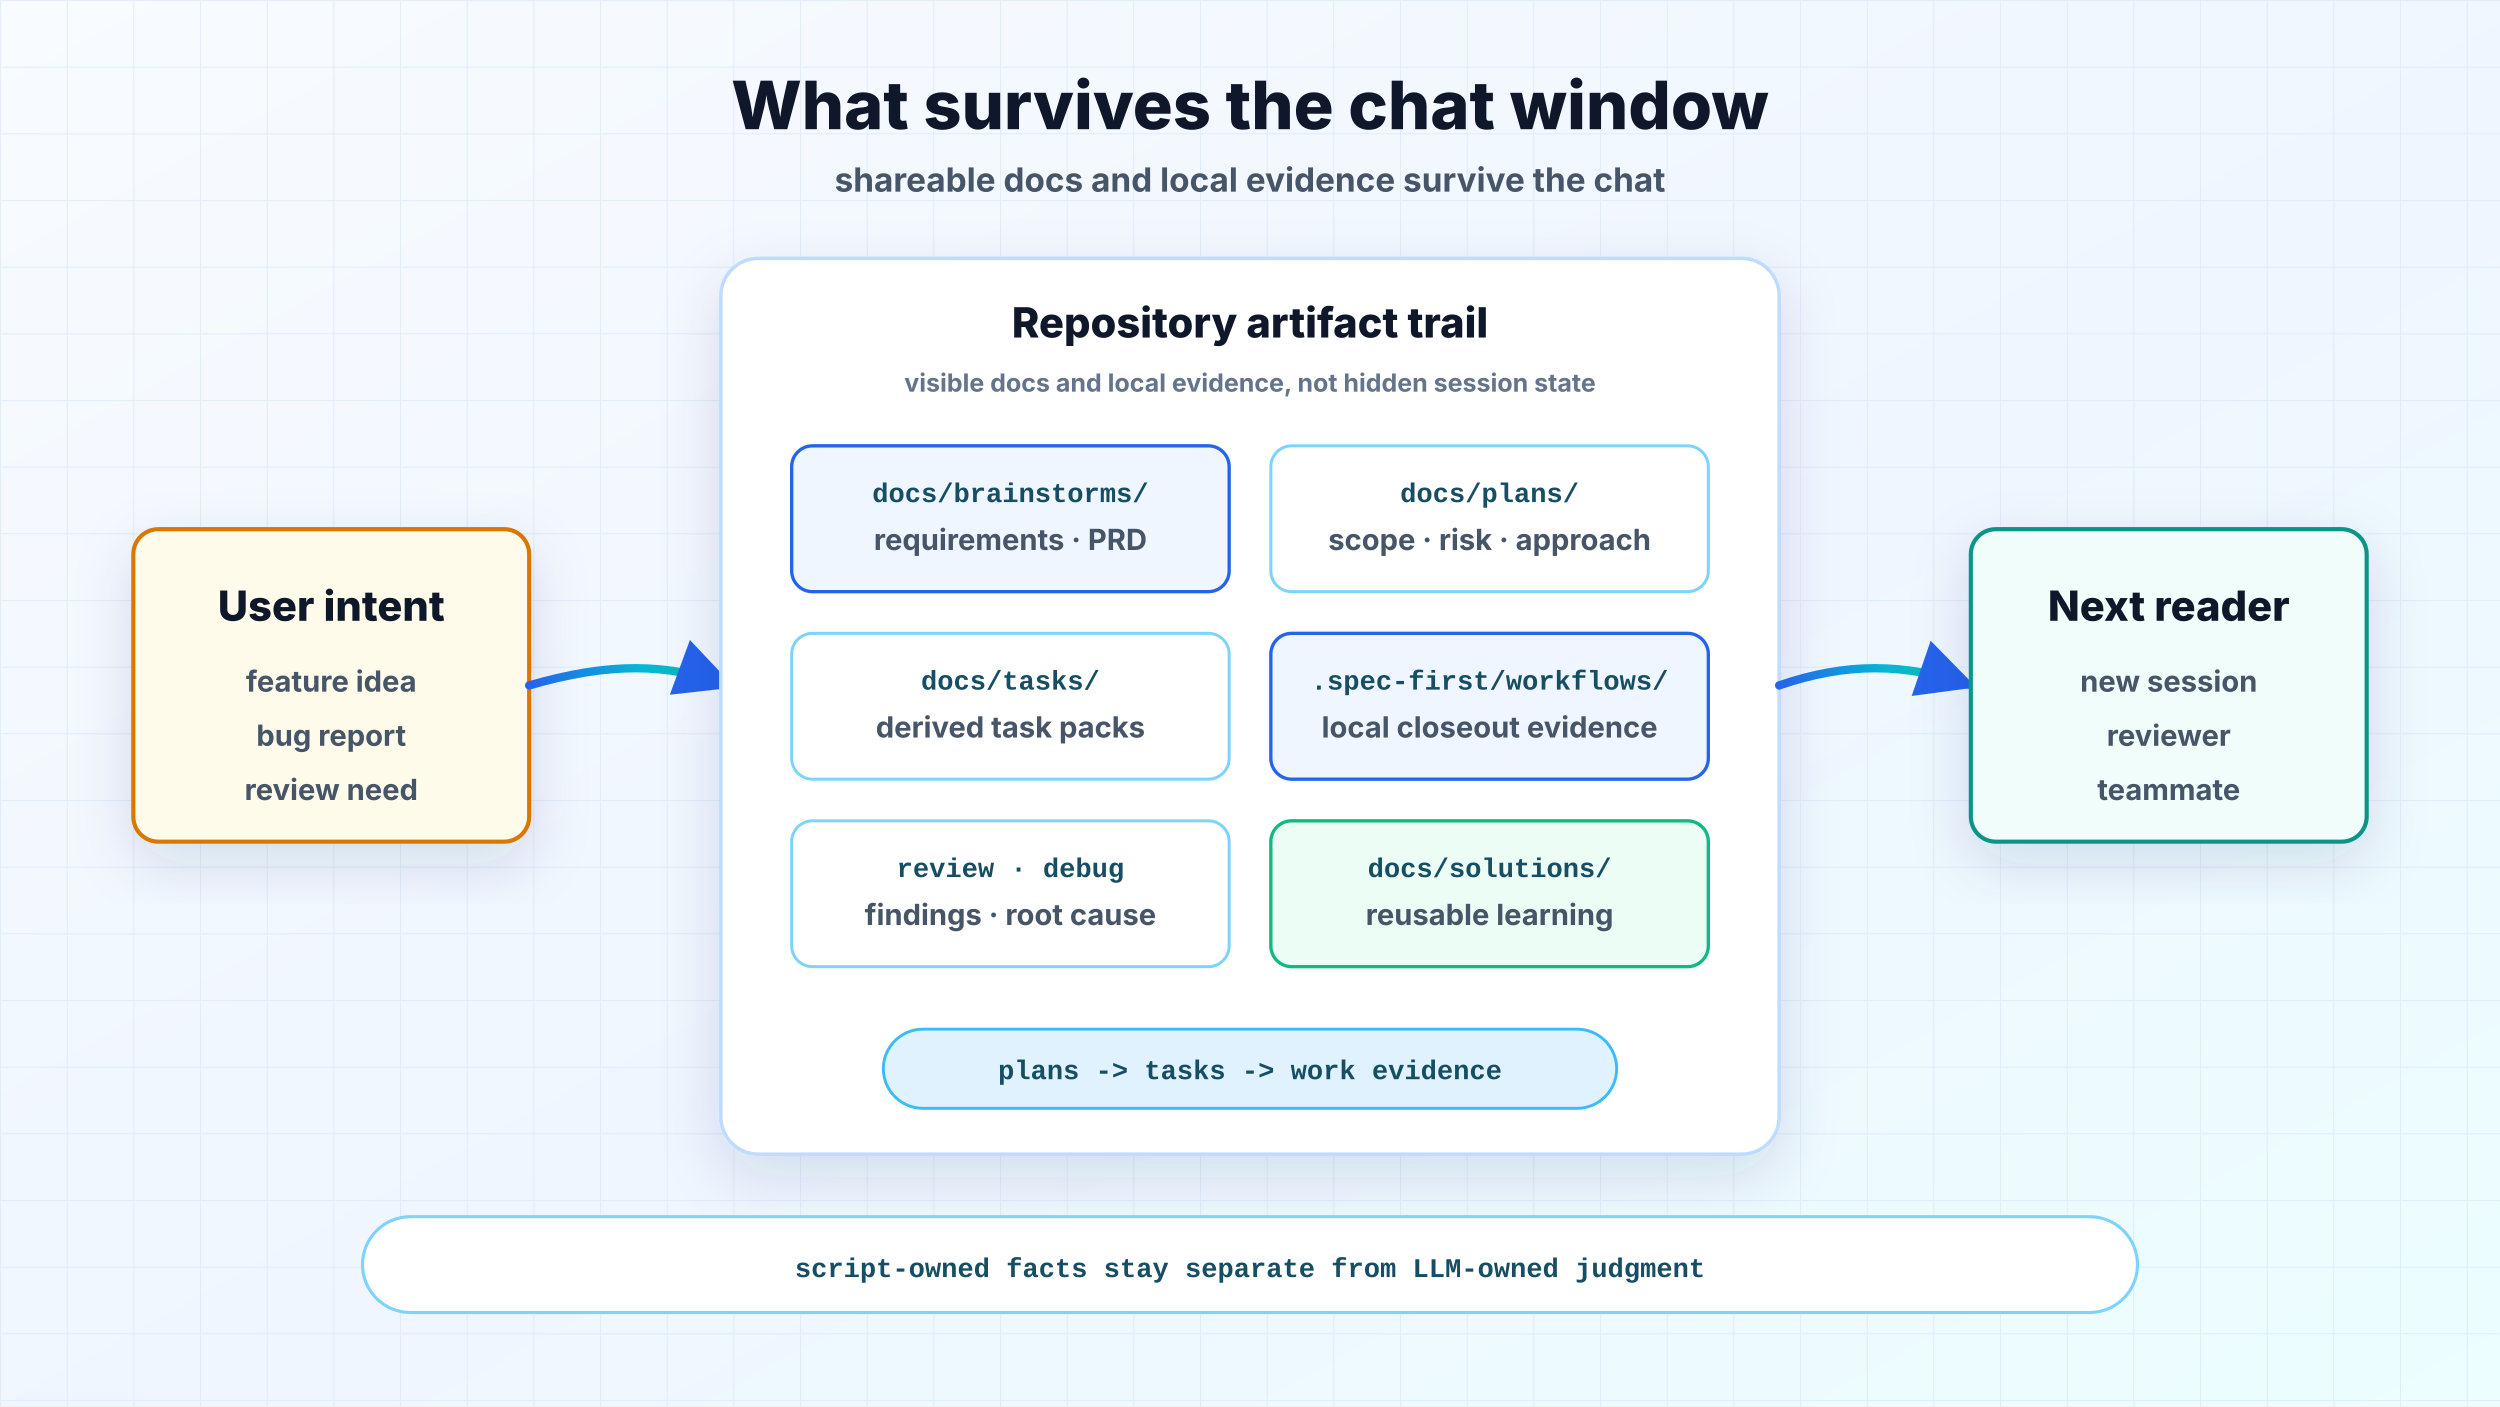
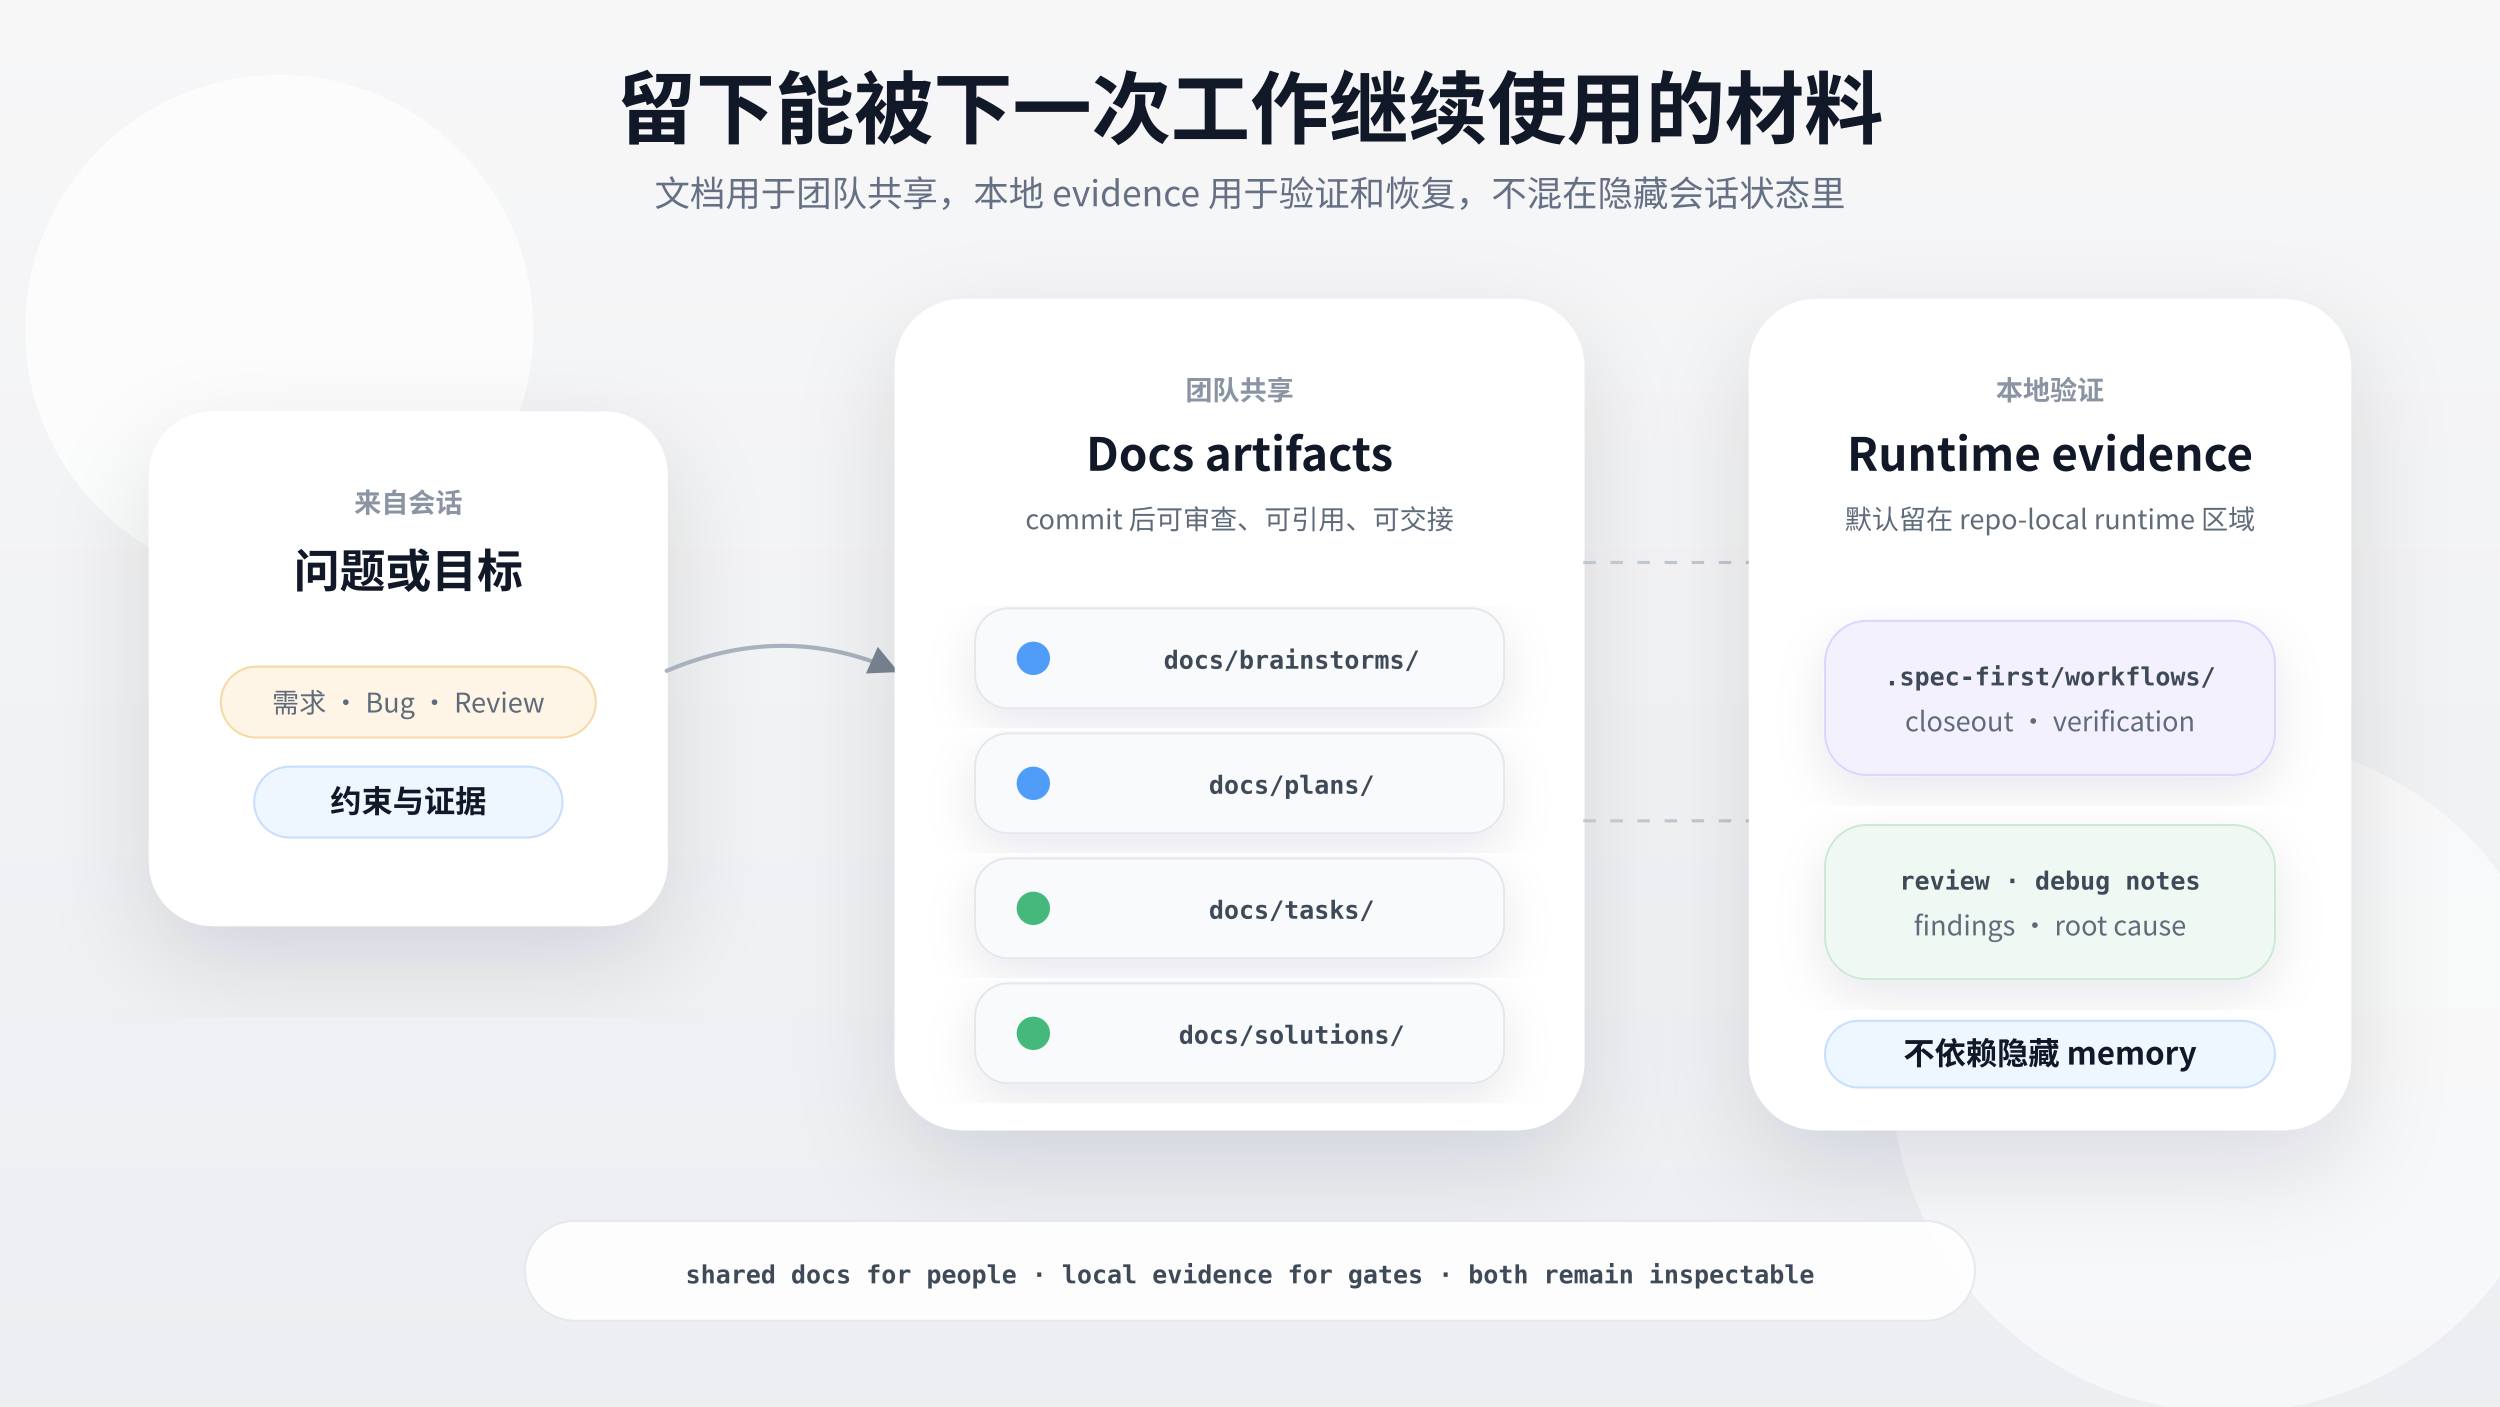
<svg xmlns="http://www.w3.org/2000/svg" viewBox="0 0 1200 675" role="img" aria-labelledby="title desc">
  <defs>
-     <linearGradient id="bg" x1="0" y1="0" x2="1" y2="1">
-       <stop offset="0" stop-color="#F8FBFF" />
-       <stop offset="0.56" stop-color="#EFF6FF" />
-       <stop offset="1" stop-color="#ECFEFF" />
+     <linearGradient id="page" x1="0" y1="0" x2="0" y2="1">
+       <stop offset="0" stop-color="#F7F7F8" />
+       <stop offset="1" stop-color="#ECEEF1" />
    </linearGradient>
-     <linearGradient id="line" x1="0" y1="0" x2="1" y2="0">
-       <stop offset="0" stop-color="#2563EB" />
-       <stop offset="0.55" stop-color="#06B6D4" />
-       <stop offset="1" stop-color="#14B8A6" />
-     </linearGradient>
-     <filter id="shadow" x="-20%" y="-20%" width="140%" height="140%">
-       <feDropShadow dx="0" dy="10" stdDeviation="14" flood-color="#1E3A5F" flood-opacity="0.13" />
+     <filter id="cardShadow" x="-18%" y="-18%" width="136%" height="136%">
+       <feDropShadow dx="0" dy="18" stdDeviation="24" flood-color="#162033" flood-opacity="0.12" />
+     </filter>
+     <filter id="softShadow" x="-20%" y="-20%" width="140%" height="140%">
+       <feDropShadow dx="0" dy="8" stdDeviation="12" flood-color="#162033" flood-opacity="0.09" />
    </filter>
    <marker id="arrow" viewBox="0 0 10 10" refX="9" refY="5" markerWidth="7" markerHeight="7" orient="auto-start-reverse">
-       <path d="M 0 0 L 10 5 L 0 10 z" fill="#2563EB" />
+       <path d="M 0 0 L 10 5 L 0 10 z" fill="#7A8594" />
    </marker>
-     <pattern id="grid" width="32" height="32" patternUnits="userSpaceOnUse">
-       <path d="M 32 0 H 0 V 32" fill="none" stroke="#D8E8FA" stroke-width="1" />
-     </pattern>
    <style>
-       .h1 { fill:#0F172A; font-family: Inter, ui-sans-serif, system-ui, -apple-system, "Segoe UI", sans-serif; font-size:32px; font-weight:800; text-anchor:middle; }
-       .h2 { fill:#475569; font-family: Inter, ui-sans-serif, system-ui, -apple-system, "Segoe UI", sans-serif; font-size:16px; font-weight:650; text-anchor:middle; }
-       .label { fill:#0F172A; font-family: Inter, ui-sans-serif, system-ui, -apple-system, "Segoe UI", sans-serif; font-size:20px; font-weight:800; text-anchor:middle; }
-       .small { fill:#475569; font-family: Inter, ui-sans-serif, system-ui, -apple-system, "Segoe UI", sans-serif; font-size:14px; font-weight:650; text-anchor:middle; }
-       .tiny { fill:#64748B; font-family: Inter, ui-sans-serif, system-ui, -apple-system, "Segoe UI", sans-serif; font-size:12px; font-weight:700; text-anchor:middle; }
-       .mono { fill:#164E63; font-family:"SFMono-Regular", Consolas, "Liberation Mono", monospace; font-size:13px; font-weight:760; text-anchor:middle; }
-       .card { fill:#FFFFFF; stroke:#BFDBFE; stroke-width:1.7; filter:url(#shadow); }
-       .warm { fill:#FFFBEB; stroke:#D97706; stroke-width:2; filter:url(#shadow); }
-       .cool { fill:#F0FDFA; stroke:#0D9488; stroke-width:2; filter:url(#shadow); }
-       .chip { fill:#FFFFFF; stroke:#7DD3FC; stroke-width:1.45; }
-       .chip-strong { fill:#EFF6FF; stroke:#2563EB; stroke-width:1.6; }
-       .chip-green { fill:#ECFDF5; stroke:#10B981; stroke-width:1.6; }
-       .wire { fill:none; stroke:url(#line); stroke-width:4; stroke-linecap:round; stroke-linejoin:round; marker-end:url(#arrow); }
+       text { font-family: -apple-system, BlinkMacSystemFont, "SF Pro Display", "PingFang SC", "Noto Sans CJK SC", "Microsoft YaHei", sans-serif; letter-spacing:0; }
+       .title { fill:#111827; font-size:38px; font-weight:760; text-anchor:middle; }
+       .subtitle { fill:#667085; font-size:17px; font-weight:500; text-anchor:middle; }
+       .section { fill:#111827; font-size:22px; font-weight:730; text-anchor:middle; }
+       .kicker { fill:#8A94A3; font-size:13px; font-weight:650; text-anchor:middle; }
+       .label { fill:#111827; font-size:15px; font-weight:690; text-anchor:middle; }
+       .body { fill:#5F6B7A; font-size:13px; font-weight:520; text-anchor:middle; }
+       .mono { font-family:"SFMono-Regular", ui-monospace, Menlo, Consolas, monospace; fill:#3F4A58; font-size:12px; font-weight:650; text-anchor:middle; }
+       .card { fill:#FFFFFF; stroke:#FFFFFF; stroke-width:1; filter:url(#cardShadow); }
+       .tile { fill:#F8FAFC; stroke:#E4E7EC; stroke-width:1; filter:url(#softShadow); }
+       .blue { fill:#EEF6FF; stroke:#C8DFFC; stroke-width:1; }
+       .green { fill:#EFF8F2; stroke:#CDE9D6; stroke-width:1; }
+       .orange { fill:#FFF5E6; stroke:#F7D9A8; stroke-width:1; }
+       .purple { fill:#F4F1FF; stroke:#DDD5FE; stroke-width:1; }
+       .line { fill:none; stroke:#A8B1BD; stroke-width:2; stroke-linecap:round; stroke-linejoin:round; marker-end:url(#arrow); }
+       .dash { fill:none; stroke:#C0C7D0; stroke-width:1.5; stroke-dasharray:6 7; }
    </style>
  </defs>
-   <rect width="1200" height="675" fill="url(#bg)" />
-   <rect width="1200" height="675" fill="url(#grid)" opacity="0.7" />
-   <text x="600" y="62" class="h1">What survives the chat window</text>
-   <text x="600" y="92" class="h2">shareable docs and local evidence survive the chat</text>
-   <g transform="translate(64 254)">
-     <rect class="warm" x="0" y="0" width="190" height="150" rx="12" />
-     <text x="95" y="44" class="label">User intent</text>
-     <text x="95" y="78" class="small">feature idea</text>
-     <text x="95" y="104" class="small">bug report</text>
-     <text x="95" y="130" class="small">review need</text>
+   <rect width="1200" height="675" fill="url(#page)" />
+   <circle cx="134" cy="158" r="122" fill="#FFFFFF" opacity="0.68" />
+   <circle cx="1070" cy="516" r="162" fill="#FFFFFF" opacity="0.54" />
+   <text x="600" y="66" class="title">留下能被下一次工作继续使用的材料</text>
+   <text x="600" y="99" class="subtitle">文档用于团队共享，本地 evidence 用于验证和恢复，不混在隐藏会话状态里</text>
+   <g transform="translate(72 198)">
+     <rect class="card" x="0" y="0" width="248" height="246" rx="30" />
+     <text x="124" y="48" class="kicker">来自会话</text>
+     <text x="124" y="84" class="section">问题或目标</text>
+     <rect class="orange" x="34" y="122" width="180" height="34" rx="17" />
+     <text x="124" y="144" class="body">需求 · Bug · Review</text>
+     <rect class="blue" x="50" y="170" width="148" height="34" rx="17" />
+     <text x="124" y="192" class="label">约束与证据</text>
  </g>
-   <path class="wire" d="M 254 329 C 292 318 320 318 350 329" />
-   <g transform="translate(346 124)">
-     <rect class="card" x="0" y="0" width="508" height="430" rx="18" />
-     <text x="254" y="38" class="label">Repository artifact trail</text>
-     <text x="254" y="64" class="tiny">visible docs and local evidence, not hidden session state</text>
-     <g transform="translate(34 90)">
-       <rect class="chip-strong" x="0" y="0" width="210" height="70" rx="10" />
-       <text x="105" y="27" class="mono">docs/brainstorms/</text>
-       <text x="105" y="50" class="small">requirements · PRD</text>
+   <path class="line" d="M 320 322 C 358 306 394 306 430 322" />
+   <g transform="translate(430 144)">
+     <rect class="card" x="0" y="0" width="330" height="398" rx="32" />
+     <text x="165" y="48" class="kicker">团队共享</text>
+     <text x="165" y="82" class="section">Docs artifacts</text>
+     <text x="165" y="110" class="body">commit 后可审查、可引用、可交接</text>
+     <g transform="translate(38 148)">
+       <rect class="tile" x="0" y="0" width="254" height="48" rx="16" />
+       <circle cx="28" cy="24" r="8" fill="#4F9CF9" />
+       <text x="152" y="29" class="mono">docs/brainstorms/</text>
    </g>
-     <g transform="translate(264 90)">
-       <rect class="chip" x="0" y="0" width="210" height="70" rx="10" />
-       <text x="105" y="27" class="mono">docs/plans/</text>
-       <text x="105" y="50" class="small">scope · risk · approach</text>
+     <g transform="translate(38 208)">
+       <rect class="tile" x="0" y="0" width="254" height="48" rx="16" />
+       <circle cx="28" cy="24" r="8" fill="#4F9CF9" />
+       <text x="152" y="29" class="mono">docs/plans/</text>
    </g>
-     <g transform="translate(34 180)">
-       <rect class="chip" x="0" y="0" width="210" height="70" rx="10" />
-       <text x="105" y="27" class="mono">docs/tasks/</text>
-       <text x="105" y="50" class="small">derived task packs</text>
+     <g transform="translate(38 268)">
+       <rect class="tile" x="0" y="0" width="254" height="48" rx="16" />
+       <circle cx="28" cy="24" r="8" fill="#45B97C" />
+       <text x="152" y="29" class="mono">docs/tasks/</text>
    </g>
-     <g transform="translate(264 180)">
-       <rect class="chip-strong" x="0" y="0" width="210" height="70" rx="10" />
-       <text x="105" y="27" class="mono">.spec-first/workflows/</text>
-       <text x="105" y="50" class="small">local closeout evidence</text>
-     </g>
-     <g transform="translate(34 270)">
-       <rect class="chip" x="0" y="0" width="210" height="70" rx="10" />
-       <text x="105" y="27" class="mono">review · debug</text>
-       <text x="105" y="50" class="small">findings · root cause</text>
-     </g>
-     <g transform="translate(264 270)">
-       <rect class="chip-green" x="0" y="0" width="210" height="70" rx="10" />
-       <text x="105" y="27" class="mono">docs/solutions/</text>
-       <text x="105" y="50" class="small">reusable learning</text>
-     </g>
-     <g transform="translate(78 370)">
-       <rect x="0" y="0" width="352" height="38" rx="19" fill="#E0F2FE" stroke="#38BDF8" stroke-width="1.4" />
-       <text x="176" y="24" class="mono">plans -&gt; tasks -&gt; work evidence</text>
+     <g transform="translate(38 328)">
+       <rect class="tile" x="0" y="0" width="254" height="48" rx="16" />
+       <circle cx="28" cy="24" r="8" fill="#45B97C" />
+       <text x="152" y="29" class="mono">docs/solutions/</text>
    </g>
  </g>
-   <path class="wire" d="M 854 329 C 886 318 914 318 946 329" />
-   <g transform="translate(946 254)">
-     <rect class="cool" x="0" y="0" width="190" height="150" rx="12" />
-     <text x="95" y="44" class="label">Next reader</text>
-     <text x="95" y="78" class="small">new session</text>
-     <text x="95" y="104" class="small">reviewer</text>
-     <text x="95" y="130" class="small">teammate</text>
+   <path class="dash" d="M 760 270 H 840" />
+   <path class="dash" d="M 760 394 H 840" />
+   <g transform="translate(840 144)">
+     <rect class="card" x="0" y="0" width="288" height="398" rx="32" />
+     <text x="144" y="48" class="kicker">本地验证</text>
+     <text x="144" y="82" class="section">Runtime evidence</text>
+     <text x="144" y="110" class="body">默认留在 repo-local runtime 区域</text>
+     <g transform="translate(36 154)">
+       <rect class="purple" x="0" y="0" width="216" height="74" rx="20" filter="url(#softShadow)" />
+       <text x="108" y="31" class="mono">.spec-first/workflows/</text>
+       <text x="108" y="53" class="body">closeout · verification</text>
+     </g>
+     <g transform="translate(36 252)">
+       <rect class="green" x="0" y="0" width="216" height="74" rx="20" filter="url(#softShadow)" />
+       <text x="108" y="31" class="mono">review · debug notes</text>
+       <text x="108" y="53" class="body">findings · root cause</text>
+     </g>
+     <g transform="translate(36 346)">
+       <rect class="blue" x="0" y="0" width="216" height="32" rx="16" />
+       <text x="108" y="21" class="label">不依赖隐藏 memory</text>
+     </g>
  </g>
-   <g transform="translate(174 584)">
-     <rect x="0" y="0" width="852" height="46" rx="23" fill="#FFFFFF" stroke="#7DD3FC" stroke-width="1.5" />
-     <text x="426" y="29" class="mono">script-owned facts stay separate from LLM-owned judgment</text>
+   <g transform="translate(252 586)">
+     <rect x="0" y="0" width="696" height="48" rx="24" fill="#FFFFFF" opacity="0.88" stroke="#E4E7EC" />
+     <text x="348" y="30" class="mono">shared docs for people · local evidence for gates · both remain inspectable</text>
  </g>
</svg>
